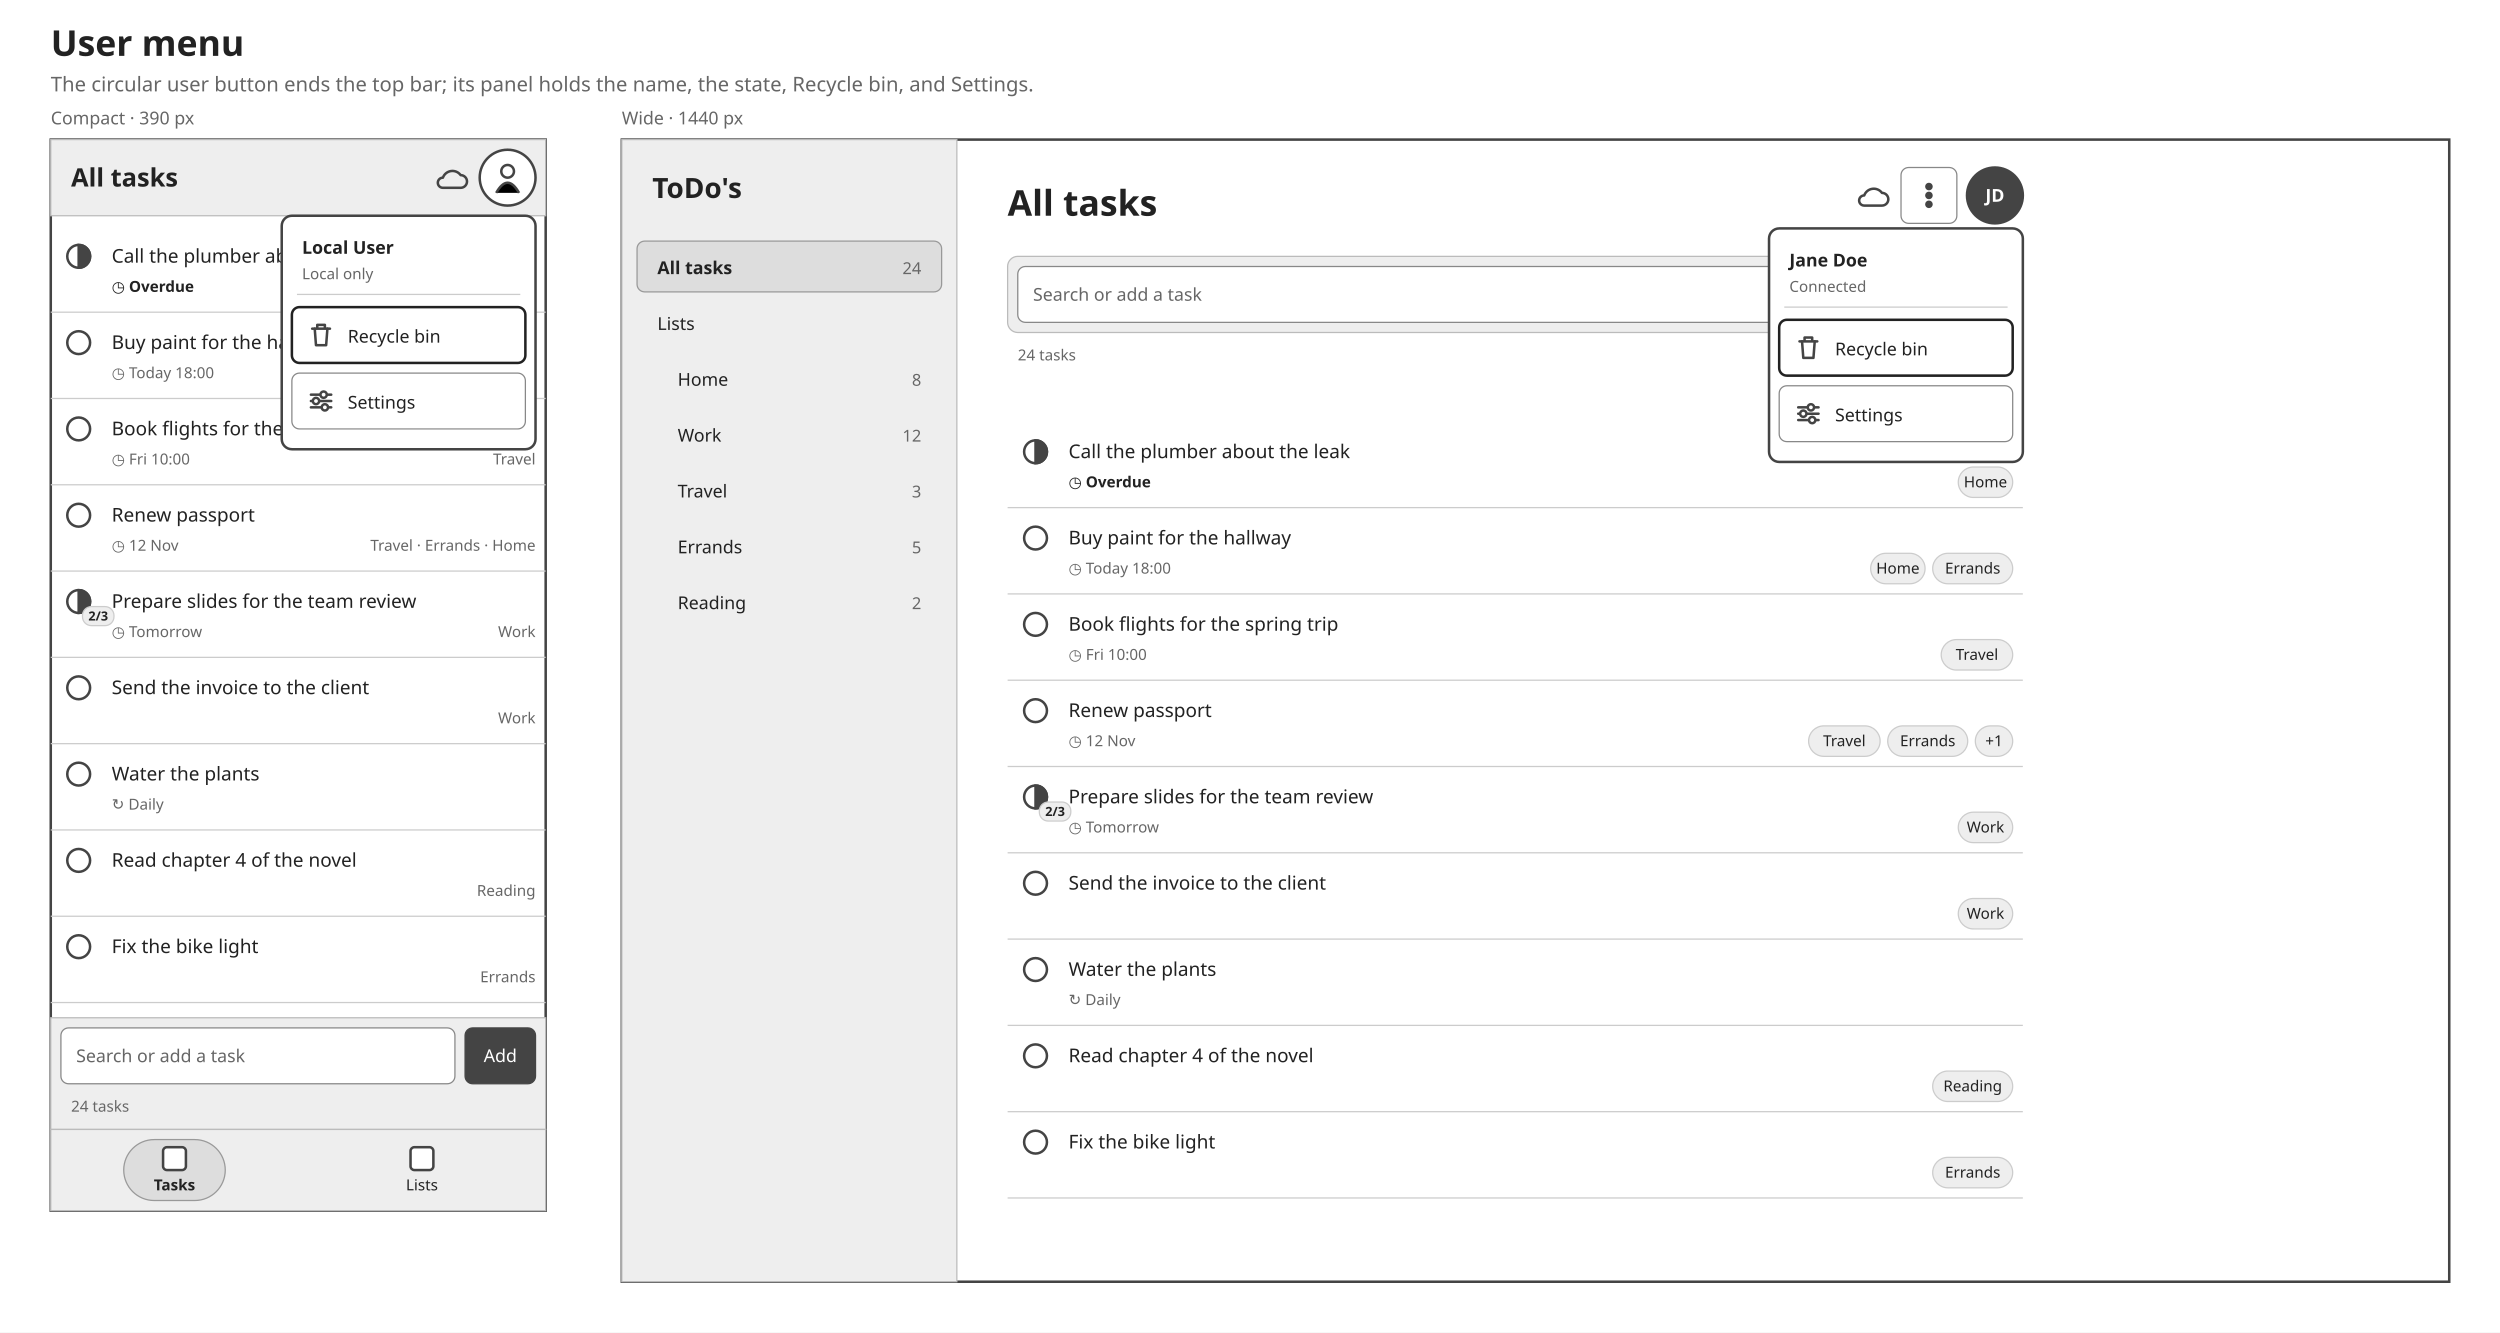
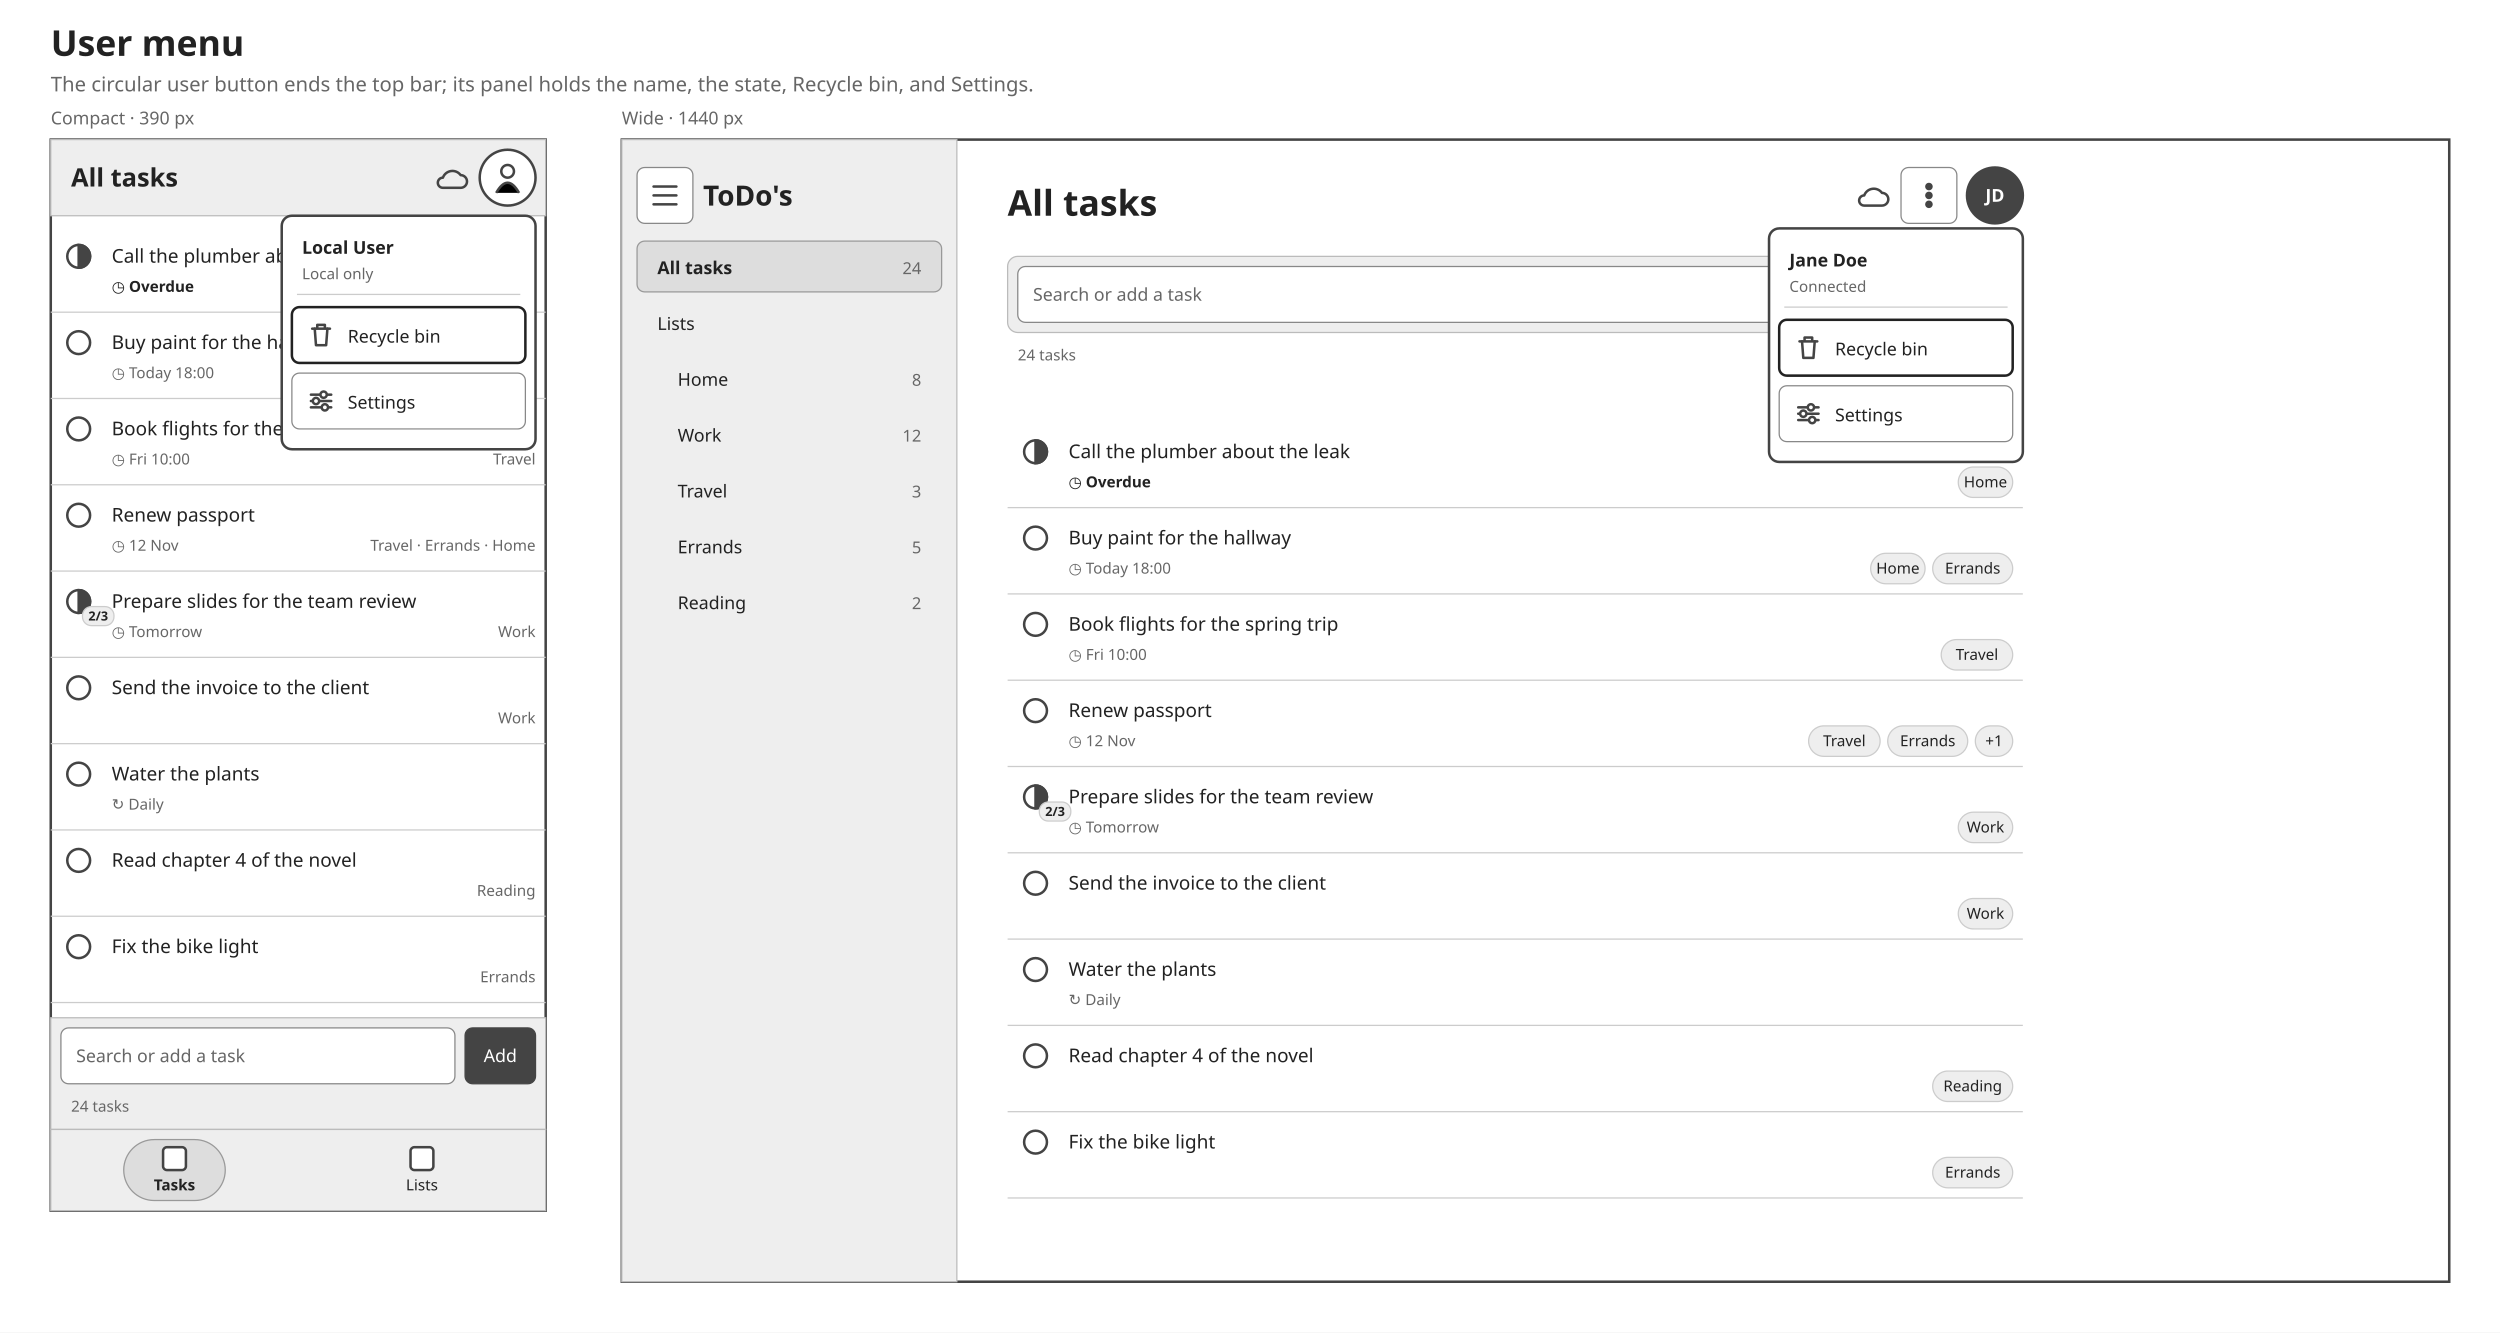
<svg xmlns="http://www.w3.org/2000/svg" width="1970" height="1050" viewBox="0 0 1970 1050">
  <style>
text { font-family: sans-serif; fill: #222222; }
.muted { fill: #666666; }
.on-primary { fill: #ffffff; }
.bold { font-weight: bold; }
rect.frame { fill: #ffffff; stroke: #444444; stroke-width: 2; }
.bar { fill: #eeeeee; stroke: #bbbbbb; }
.box { fill: #f5f5f5; stroke: #bbbbbb; }
.control { fill: #ffffff; stroke: #888888; }
.disabled { fill: #f5f5f5; stroke: #cccccc; }
.primary { fill: #444444; stroke: #444444; }
.selected { fill: #dddddd; stroke: #999999; }
.chip { fill: #eeeeee; stroke: #cccccc; }
.signal { fill: #ffffff; stroke: #222222; stroke-width: 2; }
.scrim { fill: #888888; fill-opacity: 0.5; }
.rule { stroke: #cccccc; }
.drop { stroke: #222222; stroke-width: 3; }
.icon { fill: #ffffff; stroke: #444444; stroke-width: 2; }
.icon-fill { fill: #444444; stroke: #444444; stroke-width: 2; }
.icon-mark { fill: none; stroke: #ffffff; stroke-width: 2; }
.icon-line { stroke: #444444; stroke-width: 2; }
.icon-line-open { fill: none; stroke: #444444; stroke-width: 2; stroke-linecap: round; stroke-linejoin: round; }
+ .tooltip { fill: #222222; stroke: #222222; }
  </style>
  <rect x="0" y="0" width="1970" height="1050" fill="#ffffff" />
  <text x="40" y="44" font-size="28" class="bold">User menu</text>
  <text x="40" y="72" font-size="16" class="muted">The circular user button ends the top bar; its panel holds the name, the state, Recycle bin, and Settings.</text>
  <text x="40" y="98" font-size="14" class="muted">Compact · 390 px</text>
  <text x="490" y="98" font-size="14" class="muted">Wide · 1440 px</text>
  <g class="frame" data-width="390" data-height="844" transform="translate(40 110)">
    <rect x="0" y="0" width="390" height="844" rx="0" class="frame" />
    <rect x="0" y="0" width="390" height="60" rx="0" class="bar" />
    <circle cx="360" cy="30" r="22" class="icon" />
    <circle cx="360" cy="25" r="5" class="icon" />
    <path d="M 351 42 Q 360 26 369 42" class="icon-line" />
    <path d="M 309 38 H 323 A 5 5 0 0 0 323 28 A 8 8 0 0 0 309 30 A 4 4 0 0 0 309 38 Z" class="icon-line-open" />
    <text x="16" y="37" font-size="20" class="bold">All tasks</text>
    <line x1="0" y1="136" x2="390" y2="136" class="rule" />
    <circle cx="22" cy="92" r="9" class="icon" />
    <path d="M22 83 A9 9 0 0 1 22 101 Z" class="icon-fill" />
    <text x="48" y="97" font-size="15">Call the plumber about the leak</text>
    <text x="48" y="120" font-size="12" class="bold">◷ Overdue</text>
    <text x="382" y="120" font-size="12" class="muted" text-anchor="end">Home</text>
    <line x1="0" y1="204" x2="390" y2="204" class="rule" />
    <circle cx="22" cy="160" r="9" class="icon" />
    <text x="48" y="165" font-size="15">Buy paint for the hallway</text>
    <text x="48" y="188" font-size="12" class="muted">◷ Today 18:00</text>
    <text x="382" y="188" font-size="12" class="muted" text-anchor="end">Home · Errands</text>
    <line x1="0" y1="272" x2="390" y2="272" class="rule" />
    <circle cx="22" cy="228" r="9" class="icon" />
    <text x="48" y="233" font-size="15">Book flights for the spring trip</text>
    <text x="48" y="256" font-size="12" class="muted">◷ Fri 10:00</text>
    <text x="382" y="256" font-size="12" class="muted" text-anchor="end">Travel</text>
    <line x1="0" y1="340" x2="390" y2="340" class="rule" />
    <circle cx="22" cy="296" r="9" class="icon" />
    <text x="48" y="301" font-size="15">Renew passport</text>
    <text x="48" y="324" font-size="12" class="muted">◷ 12 Nov</text>
    <text x="382" y="324" font-size="12" class="muted" text-anchor="end">Travel · Errands · Home</text>
    <line x1="0" y1="408" x2="390" y2="408" class="rule" />
    <circle cx="22" cy="364" r="9" class="icon" />
    <path d="M22 355 A9 9 0 0 1 22 373 Z" class="icon-fill" />
    <rect x="25" y="368" width="24.8" height="15" rx="7" class="chip" />
    <text x="37.4" y="379" font-size="10" class="bold" text-anchor="middle">2/3</text>
    <text x="48" y="369" font-size="15">Prepare slides for the team review</text>
    <text x="48" y="392" font-size="12" class="muted">◷ Tomorrow</text>
    <text x="382" y="392" font-size="12" class="muted" text-anchor="end">Work</text>
    <line x1="0" y1="476" x2="390" y2="476" class="rule" />
    <circle cx="22" cy="432" r="9" class="icon" />
    <text x="48" y="437" font-size="15">Send the invoice to the client</text>
    <text x="382" y="460" font-size="12" class="muted" text-anchor="end">Work</text>
    <line x1="0" y1="544" x2="390" y2="544" class="rule" />
    <circle cx="22" cy="500" r="9" class="icon" />
    <text x="48" y="505" font-size="15">Water the plants</text>
    <text x="48" y="528" font-size="12" class="muted">↻ Daily</text>
    <line x1="0" y1="612" x2="390" y2="612" class="rule" />
    <circle cx="22" cy="568" r="9" class="icon" />
    <text x="48" y="573" font-size="15">Read chapter 4 of the novel</text>
    <text x="382" y="596" font-size="12" class="muted" text-anchor="end">Reading</text>
    <line x1="0" y1="680" x2="390" y2="680" class="rule" />
    <circle cx="22" cy="636" r="9" class="icon" />
    <text x="48" y="641" font-size="15">Fix the bike light</text>
    <text x="382" y="664" font-size="12" class="muted" text-anchor="end">Errands</text>
    <rect x="0" y="692" width="390" height="88" rx="0" class="bar" />
    <rect x="326.48" y="700" width="55.52" height="44" rx="6" class="primary" />
    <text x="354.24" y="726.9" font-size="14" class="on-primary" text-anchor="middle">Add</text>
    <rect x="8" y="700" width="310.48" height="44" rx="6" class="control" />
    <text x="20" y="727" font-size="14" class="muted">Search or add a task</text>
    <text x="16" y="766" font-size="12" class="muted">24 tasks</text>
    <rect x="0" y="780" width="390" height="64" rx="0" class="bar" />
    <rect x="57.5" y="788" width="80" height="48" rx="24" class="selected" />
    <rect x="88.5" y="794" width="18" height="18" rx="3" class="icon" />
    <text x="97.5" y="828" font-size="12" class="bold" text-anchor="middle">Tasks</text>
    <rect x="283.5" y="794" width="18" height="18" rx="3" class="icon" />
    <text x="292.5" y="828" font-size="12" text-anchor="middle">Lists</text>
    <rect x="182" y="60" width="200" height="184" rx="8" class="frame" />
    <text x="198" y="90" font-size="14" class="bold">Local User</text>
    <text x="198" y="110" font-size="12" class="muted">Local only</text>
    <line x1="194" y1="122" x2="370" y2="122" class="rule" />
    <rect x="190" y="132" width="184" height="44" rx="6" class="signal" />
    <path d="M 206 149 H 220 M 210 149 V 146 H 216 V 149" class="icon-line-open" />
    <path d="M 208 149 L 209 162 H 217 L 218 149" class="icon-line-open" />
    <text x="234" y="160" font-size="14">Recycle bin</text>
    <rect x="190" y="184" width="184" height="44" rx="6" class="control" />
    <path d="M 205 201 H 221" class="icon-line-open" />
    <circle cx="215" cy="201" r="2.5" class="icon" />
    <path d="M 205 206 H 221" class="icon-line-open" />
    <circle cx="209" cy="206" r="2.5" class="icon" />
    <path d="M 205 211 H 221" class="icon-line-open" />
    <circle cx="216" cy="211" r="2.5" class="icon" />
    <text x="234" y="212" font-size="14">Settings</text>
  </g>
  <g class="frame" data-width="1440" data-height="900" transform="translate(490 110)">
    <rect x="0" y="0" width="1440" height="900" rx="0" class="frame" />
    <rect x="0" y="0" width="264" height="900" rx="0" class="bar" />
-     <text x="24" y="46" font-size="22" class="bold">ToDo's</text>
+     <rect x="12" y="22" width="44" height="44" rx="6" class="control" />
+     <path d="M 25 37 H 43" class="icon-line-open" />
+     <path d="M 25 44 H 43" class="icon-line-open" />
+     <path d="M 25 51 H 43" class="icon-line-open" />
+     <text x="64" y="52" font-size="22" class="bold">ToDo's</text>
    <rect x="12" y="80" width="240" height="40" rx="6" class="selected" />
    <text x="28" y="106" font-size="14" class="bold">All tasks</text>
    <text x="236" y="106" font-size="13" class="muted" text-anchor="end">24</text>
    <text x="28" y="150" font-size="14">Lists</text>
    <text x="44" y="194" font-size="14">Home</text>
    <text x="236" y="194" font-size="13" class="muted" text-anchor="end">8</text>
    <text x="44" y="238" font-size="14">Work</text>
    <text x="236" y="238" font-size="13" class="muted" text-anchor="end">12</text>
    <text x="44" y="282" font-size="14">Travel</text>
    <text x="236" y="282" font-size="13" class="muted" text-anchor="end">3</text>
    <text x="44" y="326" font-size="14">Errands</text>
    <text x="236" y="326" font-size="13" class="muted" text-anchor="end">5</text>
    <text x="44" y="370" font-size="14">Reading</text>
    <text x="236" y="370" font-size="13" class="muted" text-anchor="end">2</text>
    <circle cx="1082" cy="44" r="22" class="icon-fill" />
    <text x="1082" y="49" font-size="14" class="on-primary bold" text-anchor="middle">JD</text>
    <path d="M 979 52 H 993 A 5 5 0 0 0 993 42 A 8 8 0 0 0 979 44 A 4 4 0 0 0 979 52 Z" class="icon-line-open" />
    <rect x="1008" y="22" width="44" height="44" rx="6" class="control" />
    <circle cx="1030" cy="37" r="2" class="icon-fill" />
    <circle cx="1030" cy="44" r="2" class="icon-fill" />
    <circle cx="1030" cy="51" r="2" class="icon-fill" />
    <text x="304" y="60" font-size="28" class="bold">All tasks</text>
    <rect x="304" y="92" width="800" height="60" rx="8" class="bar" />
    <rect x="1040.48" y="100" width="55.52" height="44" rx="6" class="primary" />
    <text x="1068.24" y="126.9" font-size="14" class="on-primary" text-anchor="middle">Add</text>
    <rect x="312" y="100" width="720.48" height="44" rx="6" class="control" />
    <text x="324" y="127" font-size="14" class="muted">Search or add a task</text>
    <text x="312" y="174" font-size="12" class="muted">24 tasks</text>
    <line x1="304" y1="290" x2="1104" y2="290" class="rule" />
    <circle cx="326" cy="246" r="9" class="icon" />
    <path d="M326 237 A9 9 0 0 1 326 255 Z" class="icon-fill" />
    <text x="352" y="251" font-size="15">Call the plumber about the leak</text>
    <text x="352" y="274" font-size="12" class="bold">◷ Overdue</text>
    <rect x="1053.12" y="258" width="42.88" height="24" rx="12" class="chip" />
    <text x="1074.56" y="274" font-size="12" text-anchor="middle">Home</text>
    <line x1="304" y1="358" x2="1104" y2="358" class="rule" />
    <circle cx="326" cy="314" r="9" class="icon" />
    <text x="352" y="319" font-size="15">Buy paint for the hallway</text>
    <text x="352" y="342" font-size="12" class="muted">◷ Today 18:00</text>
    <rect x="1032.96" y="326" width="63.04" height="24" rx="12" class="chip" />
    <text x="1064.48" y="342" font-size="12" text-anchor="middle">Errands</text>
    <rect x="984.08" y="326" width="42.88" height="24" rx="12" class="chip" />
    <text x="1005.52" y="342" font-size="12" text-anchor="middle">Home</text>
    <line x1="304" y1="426" x2="1104" y2="426" class="rule" />
    <circle cx="326" cy="382" r="9" class="icon" />
    <text x="352" y="387" font-size="15">Book flights for the spring trip</text>
    <text x="352" y="410" font-size="12" class="muted">◷ Fri 10:00</text>
    <rect x="1039.68" y="394" width="56.32" height="24" rx="12" class="chip" />
    <text x="1067.84" y="410" font-size="12" text-anchor="middle">Travel</text>
    <line x1="304" y1="494" x2="1104" y2="494" class="rule" />
    <circle cx="326" cy="450" r="9" class="icon" />
    <text x="352" y="455" font-size="15">Renew passport</text>
    <text x="352" y="478" font-size="12" class="muted">◷ 12 Nov</text>
    <rect x="1066.56" y="462" width="29.44" height="24" rx="12" class="chip" />
    <text x="1081.28" y="478" font-size="12" text-anchor="middle">+1</text>
    <rect x="997.52" y="462" width="63.04" height="24" rx="12" class="chip" />
    <text x="1029.04" y="478" font-size="12" text-anchor="middle">Errands</text>
    <rect x="935.2" y="462" width="56.32" height="24" rx="12" class="chip" />
    <text x="963.36" y="478" font-size="12" text-anchor="middle">Travel</text>
    <line x1="304" y1="562" x2="1104" y2="562" class="rule" />
    <circle cx="326" cy="518" r="9" class="icon" />
    <path d="M326 509 A9 9 0 0 1 326 527 Z" class="icon-fill" />
    <rect x="329" y="522" width="24.8" height="15" rx="7" class="chip" />
    <text x="341.4" y="533" font-size="10" class="bold" text-anchor="middle">2/3</text>
    <text x="352" y="523" font-size="15">Prepare slides for the team review</text>
    <text x="352" y="546" font-size="12" class="muted">◷ Tomorrow</text>
    <rect x="1053.12" y="530" width="42.88" height="24" rx="12" class="chip" />
    <text x="1074.56" y="546" font-size="12" text-anchor="middle">Work</text>
    <line x1="304" y1="630" x2="1104" y2="630" class="rule" />
    <circle cx="326" cy="586" r="9" class="icon" />
    <text x="352" y="591" font-size="15">Send the invoice to the client</text>
    <rect x="1053.12" y="598" width="42.88" height="24" rx="12" class="chip" />
    <text x="1074.56" y="614" font-size="12" text-anchor="middle">Work</text>
    <line x1="304" y1="698" x2="1104" y2="698" class="rule" />
    <circle cx="326" cy="654" r="9" class="icon" />
    <text x="352" y="659" font-size="15">Water the plants</text>
    <text x="352" y="682" font-size="12" class="muted">↻ Daily</text>
    <line x1="304" y1="766" x2="1104" y2="766" class="rule" />
    <circle cx="326" cy="722" r="9" class="icon" />
    <text x="352" y="727" font-size="15">Read chapter 4 of the novel</text>
    <rect x="1032.96" y="734" width="63.04" height="24" rx="12" class="chip" />
    <text x="1064.48" y="750" font-size="12" text-anchor="middle">Reading</text>
    <line x1="304" y1="834" x2="1104" y2="834" class="rule" />
    <circle cx="326" cy="790" r="9" class="icon" />
    <text x="352" y="795" font-size="15">Fix the bike light</text>
    <rect x="1032.96" y="802" width="63.04" height="24" rx="12" class="chip" />
    <text x="1064.48" y="818" font-size="12" text-anchor="middle">Errands</text>
    <rect x="904" y="70" width="200" height="184" rx="8" class="frame" />
    <text x="920" y="100" font-size="14" class="bold">Jane Doe</text>
    <text x="920" y="120" font-size="12" class="muted">Connected</text>
    <line x1="916" y1="132" x2="1092" y2="132" class="rule" />
    <rect x="912" y="142" width="184" height="44" rx="6" class="signal" />
    <path d="M 928 159 H 942 M 932 159 V 156 H 938 V 159" class="icon-line-open" />
    <path d="M 930 159 L 931 172 H 939 L 940 159" class="icon-line-open" />
    <text x="956" y="170" font-size="14">Recycle bin</text>
    <rect x="912" y="194" width="184" height="44" rx="6" class="control" />
    <path d="M 927 211 H 943" class="icon-line-open" />
    <circle cx="937" cy="211" r="2.5" class="icon" />
    <path d="M 927 216 H 943" class="icon-line-open" />
    <circle cx="931" cy="216" r="2.5" class="icon" />
    <path d="M 927 221 H 943" class="icon-line-open" />
    <circle cx="938" cy="221" r="2.5" class="icon" />
    <text x="956" y="222" font-size="14">Settings</text>
  </g>
</svg>
